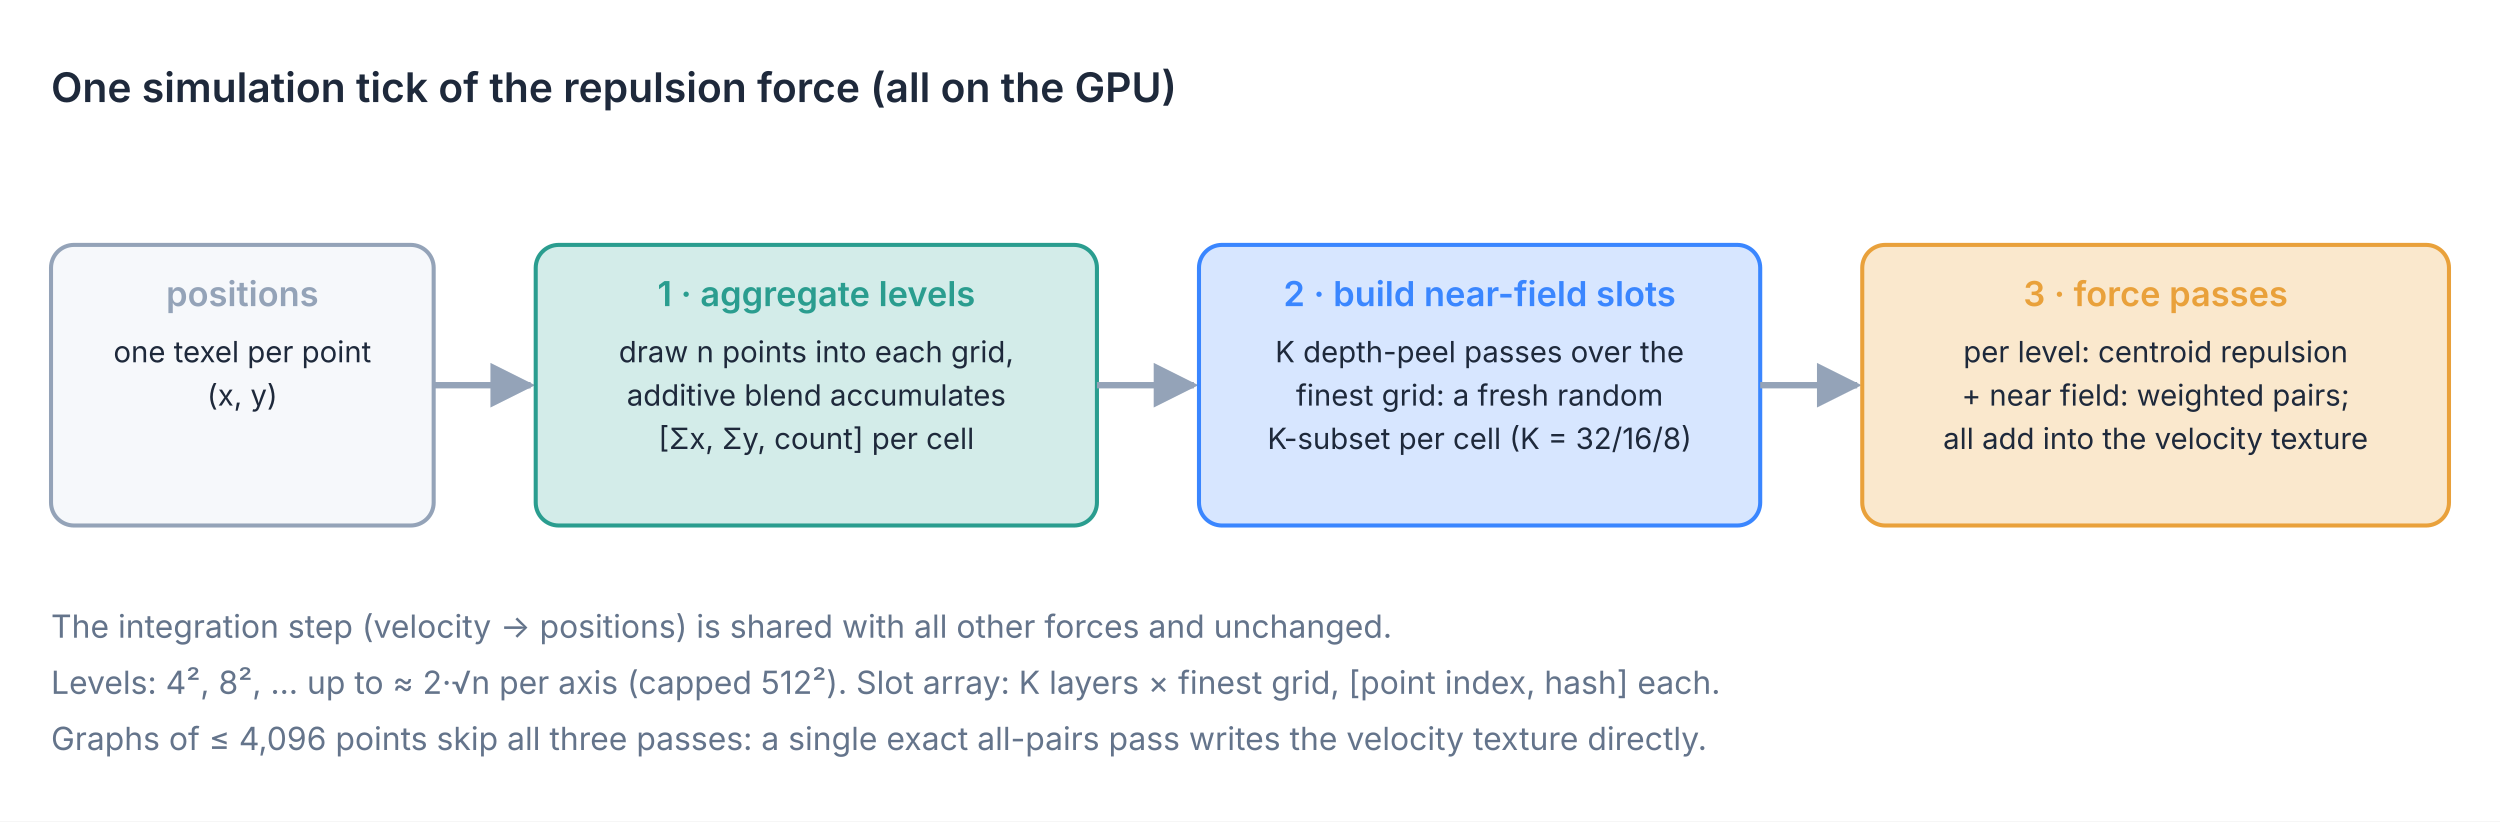
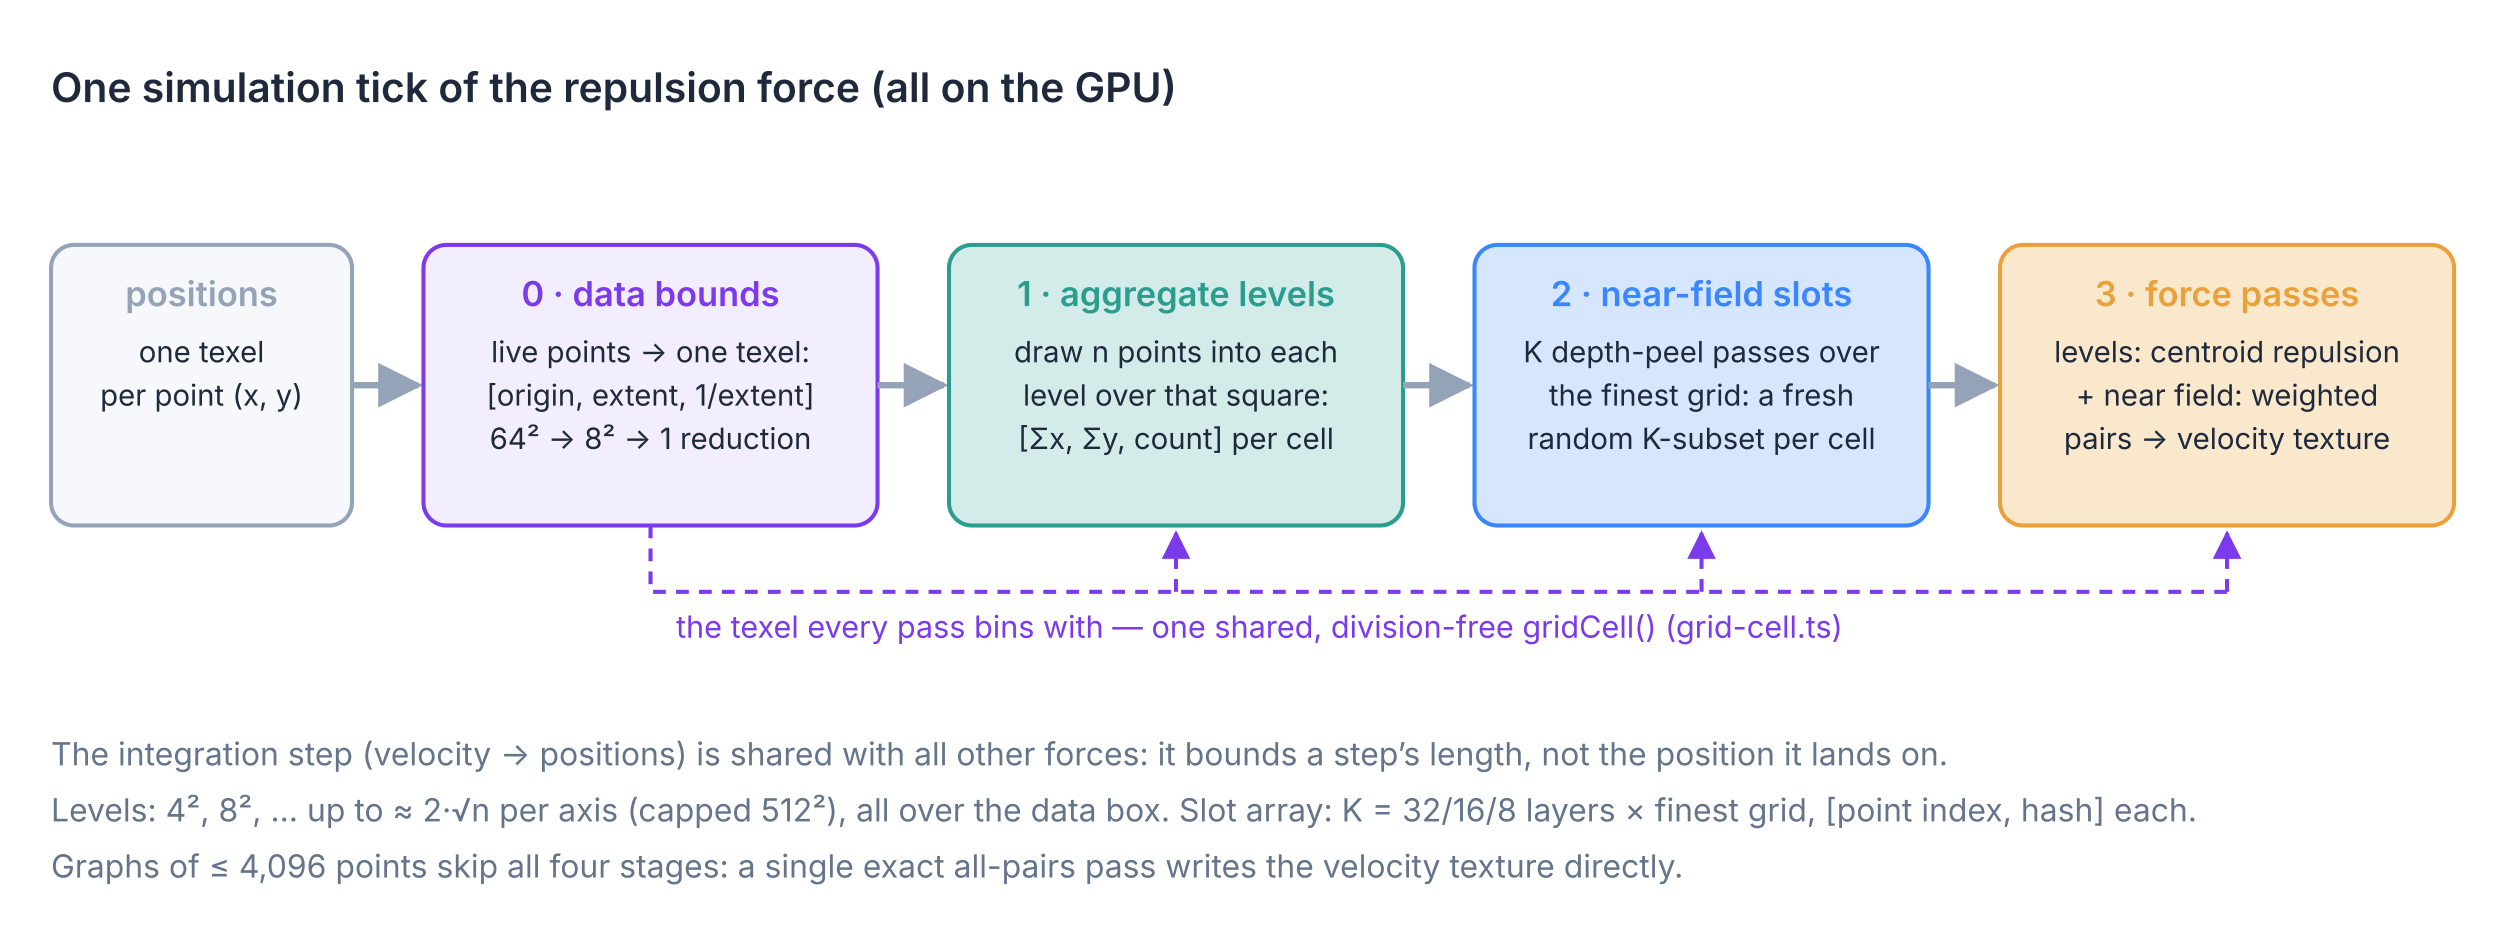
- <svg xmlns="http://www.w3.org/2000/svg" width="980" height="322" viewBox="0 0 980 322">
+ <svg xmlns="http://www.w3.org/2000/svg" width="980" height="372" viewBox="0 0 980 372">
  <defs>
    <marker id="arr" viewBox="0 0 10 10" refX="9" refY="5" markerWidth="7" markerHeight="7" orient="auto-start-reverse">
      <path d="M 0 0 L 10 5 L 0 10 z" fill="context-stroke" />
    </marker>
  </defs>
-   <rect width="980" height="322" fill="#ffffff" />
+   <rect width="980" height="372" fill="#ffffff" />
  <text x="20" y="40" font-family="ui-sans-serif, system-ui, -apple-system, sans-serif" font-size="16" fill="#1e293b" text-anchor="start" font-weight="600">One simulation tick of the repulsion force (all on the GPU)</text>
-   <rect x="20" y="96" width="150" height="110" rx="9" fill="#f6f8fb" stroke="#94a3b8" stroke-width="1.6" />
-   <text x="95" y="120" font-family="ui-sans-serif, system-ui, -apple-system, sans-serif" font-size="13.5" fill="#94a3b8" text-anchor="middle" font-weight="600">positions</text>
-   <text x="95" y="142" font-family="ui-sans-serif, system-ui, -apple-system, sans-serif" font-size="11.5" fill="#1e293b" text-anchor="middle" font-weight="normal">one texel per point</text>
-   <text x="95" y="159" font-family="ui-sans-serif, system-ui, -apple-system, sans-serif" font-size="11.5" fill="#1e293b" text-anchor="middle" font-weight="normal">(x, y)</text>
-   <line x1="170.0" y1="151.0" x2="208.0" y2="151.0" stroke="#94a3b8" stroke-width="2.5" marker-end="url(#arr)" />
-   <rect x="210" y="96" width="220" height="110" rx="9" fill="#d3ece9" stroke="#2a9d8f" stroke-width="1.6" />
-   <text x="320" y="120" font-family="ui-sans-serif, system-ui, -apple-system, sans-serif" font-size="13.5" fill="#2a9d8f" text-anchor="middle" font-weight="600">1 · aggregate levels</text>
-   <text x="320" y="142" font-family="ui-sans-serif, system-ui, -apple-system, sans-serif" font-size="11.5" fill="#1e293b" text-anchor="middle" font-weight="normal">draw n points into each grid,</text>
-   <text x="320" y="159" font-family="ui-sans-serif, system-ui, -apple-system, sans-serif" font-size="11.5" fill="#1e293b" text-anchor="middle" font-weight="normal">additive blend accumulates</text>
-   <text x="320" y="176" font-family="ui-sans-serif, system-ui, -apple-system, sans-serif" font-size="11.5" fill="#1e293b" text-anchor="middle" font-weight="normal">[Σx, Σy, count] per cell</text>
-   <line x1="430.0" y1="151.0" x2="468.0" y2="151.0" stroke="#94a3b8" stroke-width="2.5" marker-end="url(#arr)" />
-   <rect x="470" y="96" width="220" height="110" rx="9" fill="#d7e6ff" stroke="#3a86ff" stroke-width="1.6" />
-   <text x="580" y="120" font-family="ui-sans-serif, system-ui, -apple-system, sans-serif" font-size="13.5" fill="#3a86ff" text-anchor="middle" font-weight="600">2 · build near-field slots</text>
-   <text x="580" y="142" font-family="ui-sans-serif, system-ui, -apple-system, sans-serif" font-size="11.5" fill="#1e293b" text-anchor="middle" font-weight="normal">K depth-peel passes over the</text>
-   <text x="580" y="159" font-family="ui-sans-serif, system-ui, -apple-system, sans-serif" font-size="11.5" fill="#1e293b" text-anchor="middle" font-weight="normal">finest grid: a fresh random</text>
-   <text x="580" y="176" font-family="ui-sans-serif, system-ui, -apple-system, sans-serif" font-size="11.5" fill="#1e293b" text-anchor="middle" font-weight="normal">K-subset per cell (K = 32/16/8)</text>
-   <line x1="690.0" y1="151.0" x2="728.0" y2="151.0" stroke="#94a3b8" stroke-width="2.5" marker-end="url(#arr)" />
-   <rect x="730" y="96" width="230" height="110" rx="9" fill="#fae8cd" stroke="#e9a13b" stroke-width="1.6" />
-   <text x="845" y="120" font-family="ui-sans-serif, system-ui, -apple-system, sans-serif" font-size="13.5" fill="#e9a13b" text-anchor="middle" font-weight="600">3 · force passes</text>
-   <text x="845" y="142" font-family="ui-sans-serif, system-ui, -apple-system, sans-serif" font-size="11.5" fill="#1e293b" text-anchor="middle" font-weight="normal">per level: centroid repulsion</text>
-   <text x="845" y="159" font-family="ui-sans-serif, system-ui, -apple-system, sans-serif" font-size="11.5" fill="#1e293b" text-anchor="middle" font-weight="normal">+ near field: weighted pairs;</text>
-   <text x="845" y="176" font-family="ui-sans-serif, system-ui, -apple-system, sans-serif" font-size="11.5" fill="#1e293b" text-anchor="middle" font-weight="normal">all add into the velocity texture</text>
-   <text x="20" y="250" font-family="ui-sans-serif, system-ui, -apple-system, sans-serif" font-size="12.5" fill="#64748b" text-anchor="start" font-weight="normal">The integration step (velocity → positions) is shared with all other forces and unchanged.</text>
-   <text x="20" y="272" font-family="ui-sans-serif, system-ui, -apple-system, sans-serif" font-size="12.5" fill="#64748b" text-anchor="start" font-weight="normal">Levels: 4², 8², … up to ≈ 2·√n per axis (capped 512²). Slot array: K layers × finest grid, [point index, hash] each.</text>
-   <text x="20" y="294" font-family="ui-sans-serif, system-ui, -apple-system, sans-serif" font-size="12.5" fill="#64748b" text-anchor="start" font-weight="normal">Graphs of ≤ 4,096 points skip all three passes: a single exact all-pairs pass writes the velocity texture directly.</text>
+   <rect x="20" y="96" width="118" height="110" rx="9" fill="#f6f8fb" stroke="#94a3b8" stroke-width="1.6" />
+   <text x="79" y="120" font-family="ui-sans-serif, system-ui, -apple-system, sans-serif" font-size="13.5" fill="#94a3b8" text-anchor="middle" font-weight="600">positions</text>
+   <text x="79" y="142" font-family="ui-sans-serif, system-ui, -apple-system, sans-serif" font-size="11.5" fill="#1e293b" text-anchor="middle" font-weight="normal">one texel</text>
+   <text x="79" y="159" font-family="ui-sans-serif, system-ui, -apple-system, sans-serif" font-size="11.5" fill="#1e293b" text-anchor="middle" font-weight="normal">per point (x, y)</text>
+   <line x1="138.0" y1="151.0" x2="164.0" y2="151.0" stroke="#94a3b8" stroke-width="2.5" marker-end="url(#arr)" />
+   <rect x="166" y="96" width="178" height="110" rx="9" fill="#f3eeff" stroke="#7c3aed" stroke-width="1.6" />
+   <text x="255" y="120" font-family="ui-sans-serif, system-ui, -apple-system, sans-serif" font-size="13.5" fill="#7c3aed" text-anchor="middle" font-weight="600">0 · data bounds</text>
+   <text x="255" y="142" font-family="ui-sans-serif, system-ui, -apple-system, sans-serif" font-size="11.5" fill="#1e293b" text-anchor="middle" font-weight="normal">live points → one texel:</text>
+   <text x="255" y="159" font-family="ui-sans-serif, system-ui, -apple-system, sans-serif" font-size="11.5" fill="#1e293b" text-anchor="middle" font-weight="normal">[origin, extent, 1/extent]</text>
+   <text x="255" y="176" font-family="ui-sans-serif, system-ui, -apple-system, sans-serif" font-size="11.5" fill="#1e293b" text-anchor="middle" font-weight="normal">64² → 8² → 1 reduction</text>
+   <line x1="344.0" y1="151.0" x2="370.0" y2="151.0" stroke="#94a3b8" stroke-width="2.5" marker-end="url(#arr)" />
+   <rect x="372" y="96" width="178" height="110" rx="9" fill="#d3ece9" stroke="#2a9d8f" stroke-width="1.6" />
+   <text x="461" y="120" font-family="ui-sans-serif, system-ui, -apple-system, sans-serif" font-size="13.5" fill="#2a9d8f" text-anchor="middle" font-weight="600">1 · aggregate levels</text>
+   <text x="461" y="142" font-family="ui-sans-serif, system-ui, -apple-system, sans-serif" font-size="11.5" fill="#1e293b" text-anchor="middle" font-weight="normal">draw n points into each</text>
+   <text x="461" y="159" font-family="ui-sans-serif, system-ui, -apple-system, sans-serif" font-size="11.5" fill="#1e293b" text-anchor="middle" font-weight="normal">level over that square:</text>
+   <text x="461" y="176" font-family="ui-sans-serif, system-ui, -apple-system, sans-serif" font-size="11.5" fill="#1e293b" text-anchor="middle" font-weight="normal">[Σx, Σy, count] per cell</text>
+   <line x1="550.0" y1="151.0" x2="576.0" y2="151.0" stroke="#94a3b8" stroke-width="2.5" marker-end="url(#arr)" />
+   <rect x="578" y="96" width="178" height="110" rx="9" fill="#d7e6ff" stroke="#3a86ff" stroke-width="1.6" />
+   <text x="667" y="120" font-family="ui-sans-serif, system-ui, -apple-system, sans-serif" font-size="13.5" fill="#3a86ff" text-anchor="middle" font-weight="600">2 · near-field slots</text>
+   <text x="667" y="142" font-family="ui-sans-serif, system-ui, -apple-system, sans-serif" font-size="11.5" fill="#1e293b" text-anchor="middle" font-weight="normal">K depth-peel passes over</text>
+   <text x="667" y="159" font-family="ui-sans-serif, system-ui, -apple-system, sans-serif" font-size="11.5" fill="#1e293b" text-anchor="middle" font-weight="normal">the finest grid: a fresh</text>
+   <text x="667" y="176" font-family="ui-sans-serif, system-ui, -apple-system, sans-serif" font-size="11.5" fill="#1e293b" text-anchor="middle" font-weight="normal">random K-subset per cell</text>
+   <line x1="756.0" y1="151.0" x2="782.0" y2="151.0" stroke="#94a3b8" stroke-width="2.5" marker-end="url(#arr)" />
+   <rect x="784" y="96" width="178" height="110" rx="9" fill="#fae8cd" stroke="#e9a13b" stroke-width="1.6" />
+   <text x="873" y="120" font-family="ui-sans-serif, system-ui, -apple-system, sans-serif" font-size="13.5" fill="#e9a13b" text-anchor="middle" font-weight="600">3 · force passes</text>
+   <text x="873" y="142" font-family="ui-sans-serif, system-ui, -apple-system, sans-serif" font-size="11.5" fill="#1e293b" text-anchor="middle" font-weight="normal">levels: centroid repulsion</text>
+   <text x="873" y="159" font-family="ui-sans-serif, system-ui, -apple-system, sans-serif" font-size="11.5" fill="#1e293b" text-anchor="middle" font-weight="normal">+ near field: weighted</text>
+   <text x="873" y="176" font-family="ui-sans-serif, system-ui, -apple-system, sans-serif" font-size="11.5" fill="#1e293b" text-anchor="middle" font-weight="normal">pairs → velocity texture</text>
+   <path d="M 255 206 L 255 232 L 873 232" fill="none" stroke="#7c3aed" stroke-width="1.6" stroke-dasharray="5 4" />
+   <line x1="461.0" y1="232.0" x2="461.0" y2="209.0" stroke="#7c3aed" stroke-width="1.6" marker-end="url(#arr)" stroke-dasharray="5 4" />
+   <line x1="667.0" y1="232.0" x2="667.0" y2="209.0" stroke="#7c3aed" stroke-width="1.6" marker-end="url(#arr)" stroke-dasharray="5 4" />
+   <line x1="873.0" y1="232.0" x2="873.0" y2="209.0" stroke="#7c3aed" stroke-width="1.6" marker-end="url(#arr)" stroke-dasharray="5 4" />
+   <text x="265" y="250" font-family="ui-sans-serif, system-ui, -apple-system, sans-serif" font-size="12" fill="#7c3aed" text-anchor="start" font-weight="normal">the texel every pass bins with — one shared, division-free gridCell() (grid-cell.ts)</text>
+   <text x="20" y="300" font-family="ui-sans-serif, system-ui, -apple-system, sans-serif" font-size="12.5" fill="#64748b" text-anchor="start" font-weight="normal">The integration step (velocity → positions) is shared with all other forces: it bounds a step’s length, not the position it lands on.</text>
+   <text x="20" y="322" font-family="ui-sans-serif, system-ui, -apple-system, sans-serif" font-size="12.5" fill="#64748b" text-anchor="start" font-weight="normal">Levels: 4², 8², … up to ≈ 2·√n per axis (capped 512²), all over the data box. Slot array: K = 32/16/8 layers × finest grid, [point index, hash] each.</text>
+   <text x="20" y="344" font-family="ui-sans-serif, system-ui, -apple-system, sans-serif" font-size="12.5" fill="#64748b" text-anchor="start" font-weight="normal">Graphs of ≤ 4,096 points skip all four stages: a single exact all-pairs pass writes the velocity texture directly.</text>
</svg>
